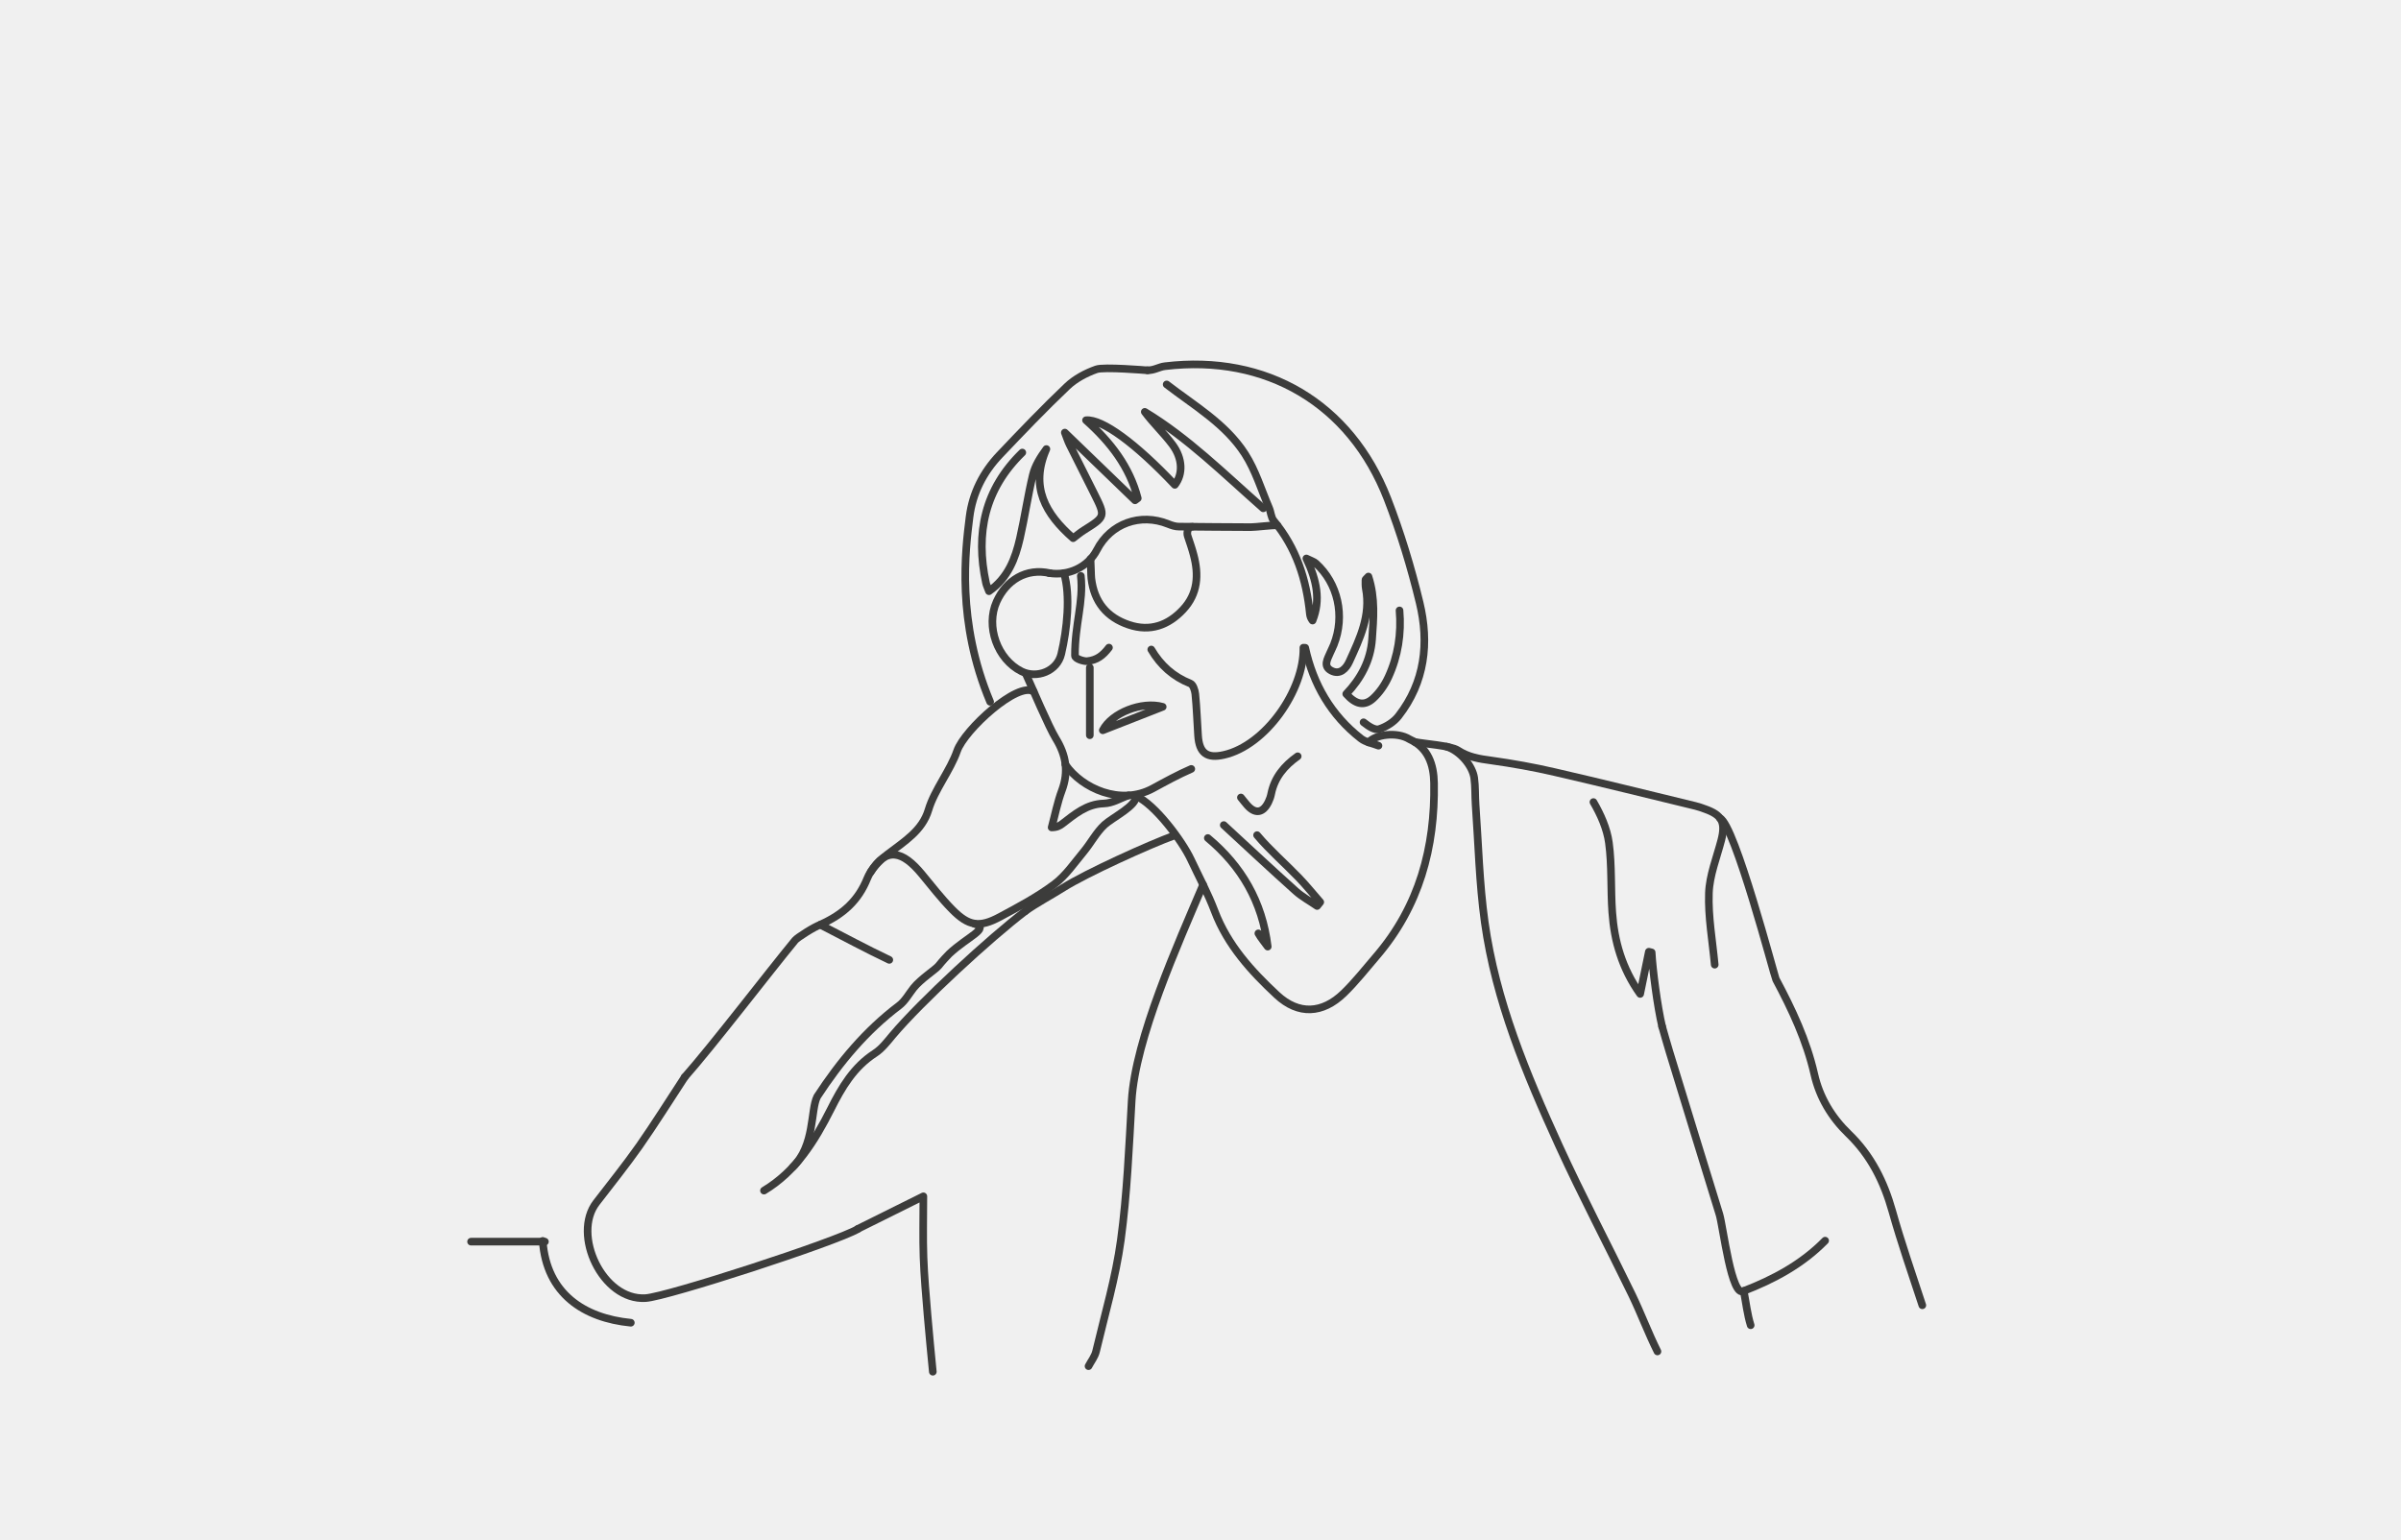
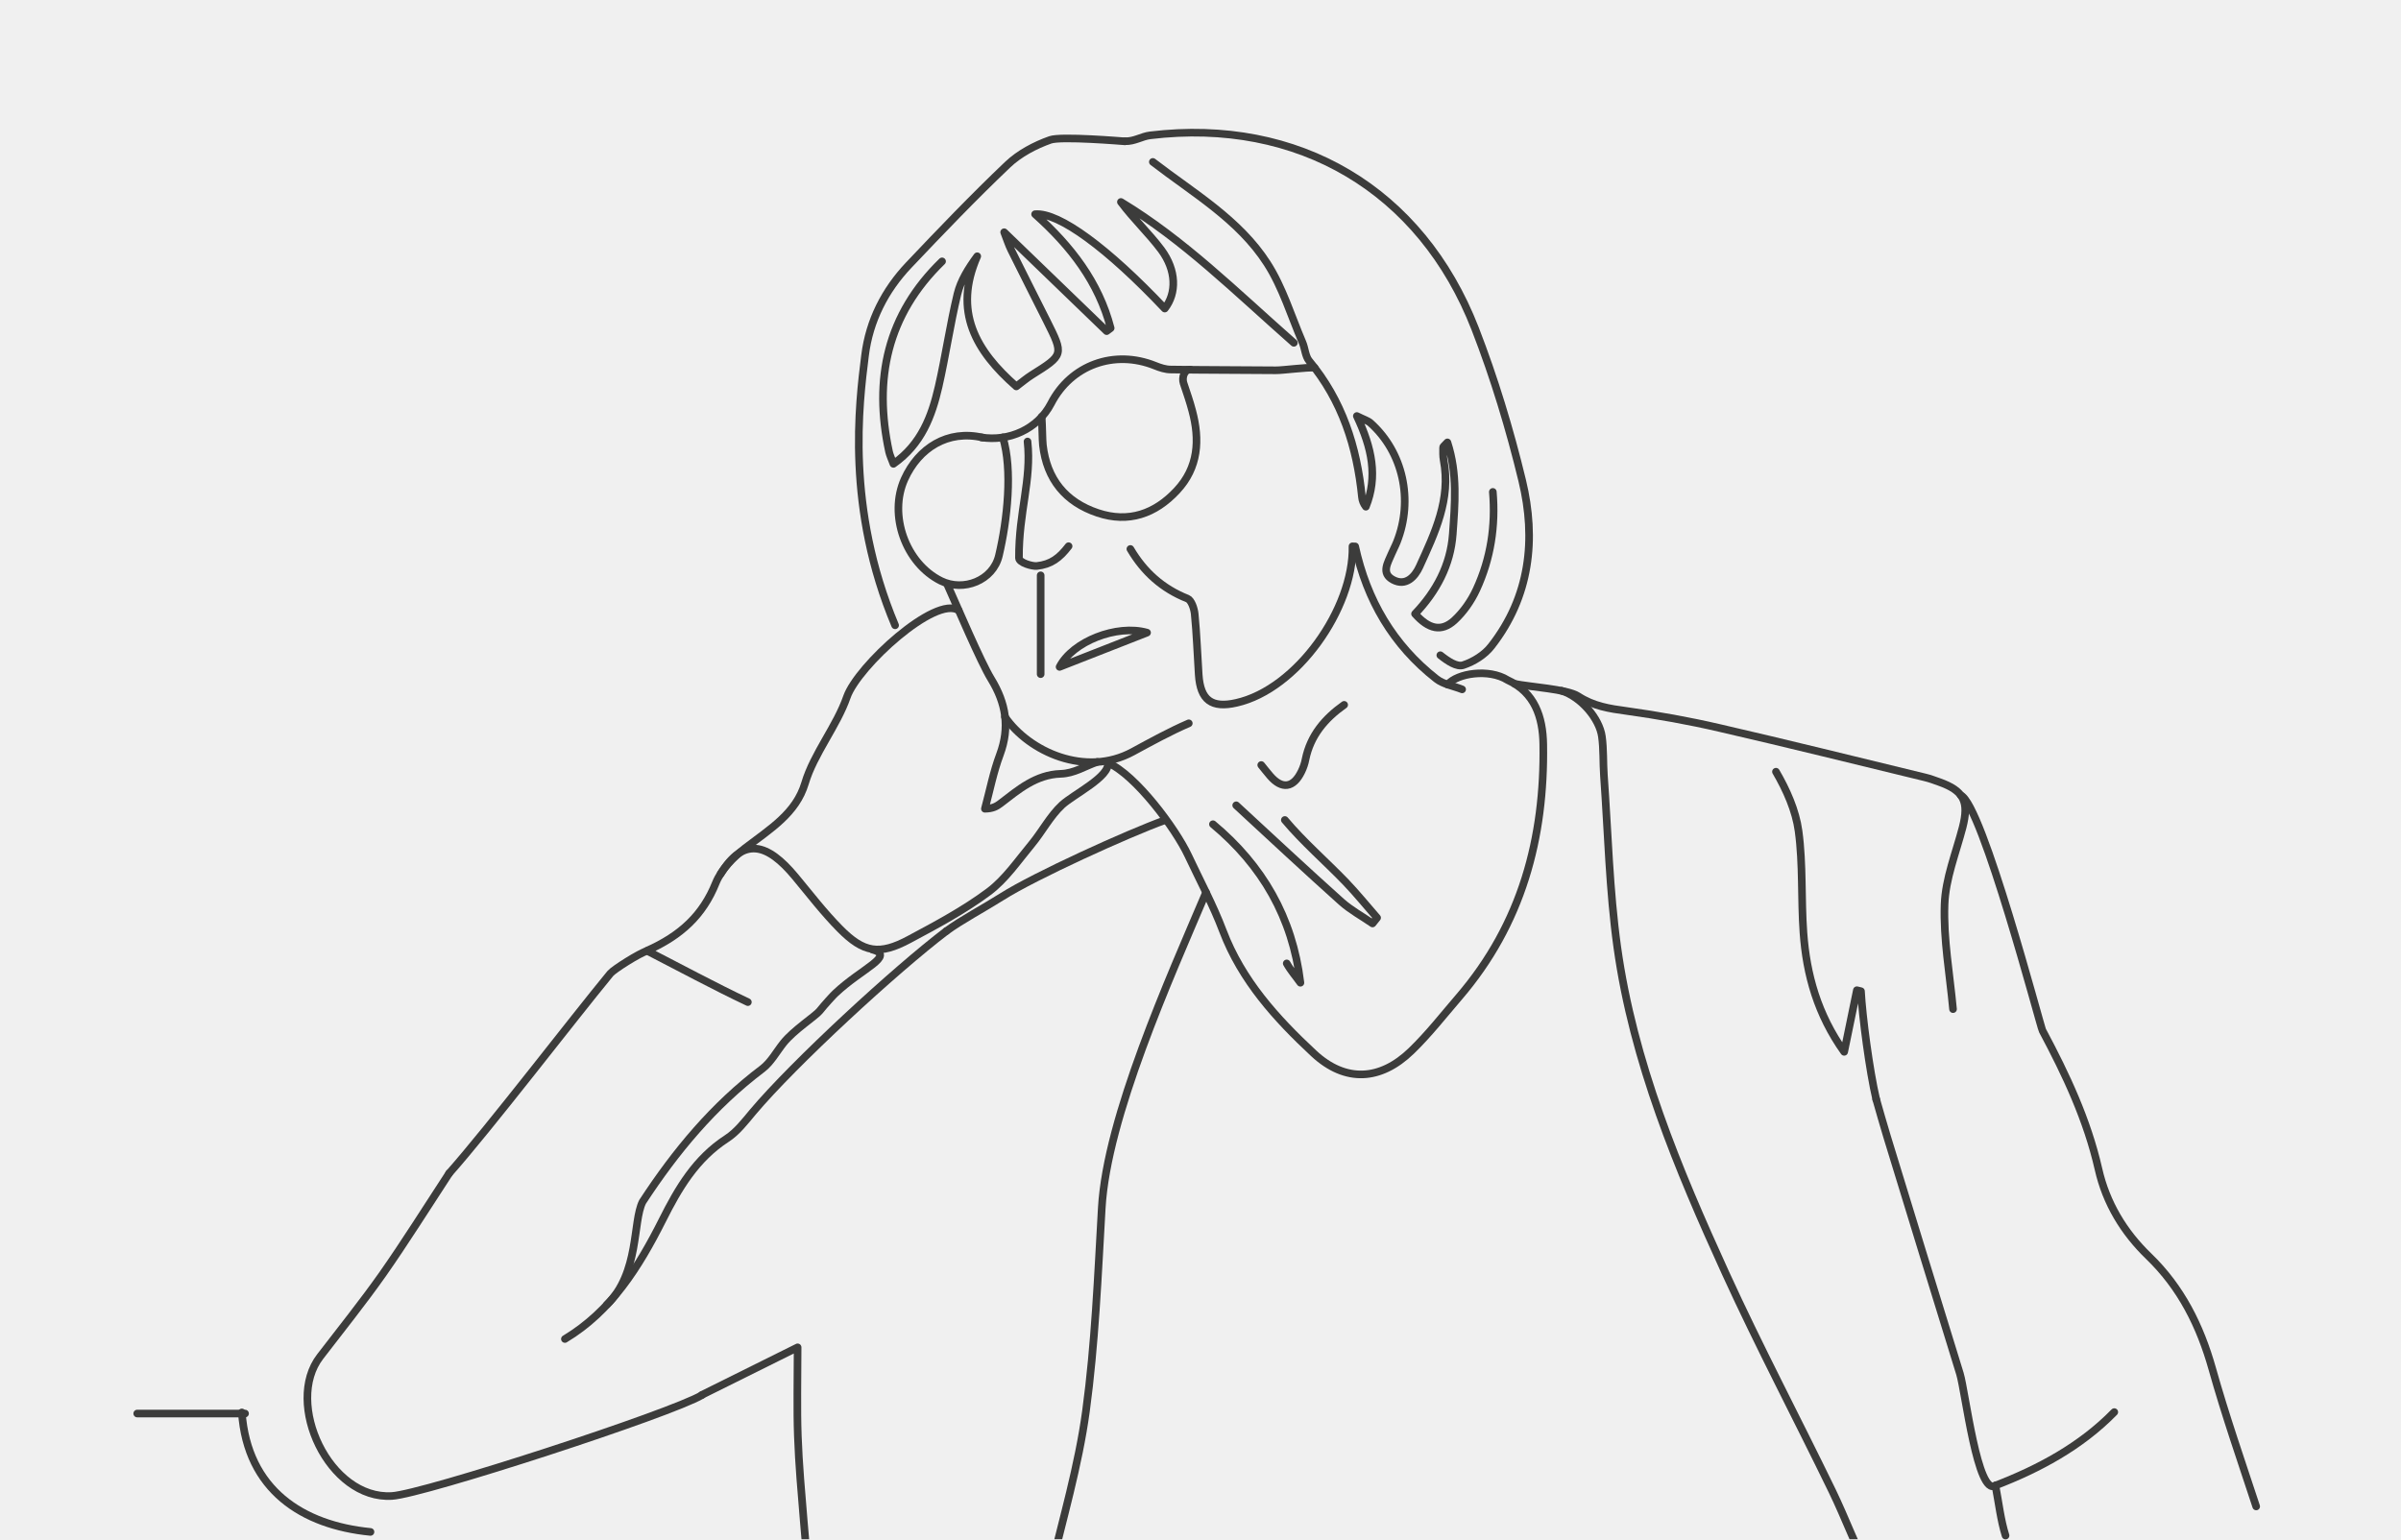
<svg xmlns="http://www.w3.org/2000/svg" width="315" height="202" viewBox="0 0 315 202" fill="none">
-   <path d="M61.801 162.95C65.031 162.95 68.261 162.95 71.491 162.95" stroke="#3C3C3B" stroke-miterlimit="10" stroke-linecap="round" stroke-linejoin="round" />
-   <path d="M148.07 104.38C146.93 104.77 146.01 105.41 144.78 105.45C142.55 105.52 140.99 106.87 139.36 108.12C139.03 108.37 138.68 108.58 137.97 108.59C138.41 106.96 138.73 105.29 139.32 103.72C140.23 101.27 139.87 99.11 138.52 96.91C137.6 95.41 135.43 90.3 134.61 88.48" stroke="#3C3C3B" stroke-miterlimit="10" stroke-linecap="round" stroke-linejoin="round" />
-   <path d="M179.55 97.43C180.4 96.41 183.26 95.97 184.93 97.02C187.37 98.13 188.101 100.34 188.141 102.78C188.281 111.22 186.201 118.95 180.591 125.49C179.181 127.13 177.84 128.85 176.29 130.35C173.5 133.05 170.361 133.22 167.521 130.58C164.151 127.44 161.05 124.03 159.36 119.58C158.48 117.25 157.29 115.04 156.23 112.78C155.11 110.39 151.531 105.55 149.021 104.46" stroke="#3C3C3B" stroke-miterlimit="10" stroke-linecap="round" stroke-linejoin="round" />
-   <path d="M171.241 85.01C172.291 89.83 174.641 93.87 178.541 96.92C179.171 97.41 180.071 97.55 180.851 97.86" stroke="#3C3C3B" stroke-miterlimit="10" stroke-linecap="round" stroke-linejoin="round" />
-   <path d="M151.041 85.24C152.261 87.32 153.931 88.81 156.171 89.7C156.521 89.84 156.771 90.59 156.821 91.08C157.001 92.89 157.061 94.72 157.181 96.54C157.331 98.83 158.341 99.58 160.571 99.07C166.021 97.84 171.11 90.59 171 85" stroke="#3C3C3B" stroke-miterlimit="10" stroke-linecap="round" stroke-linejoin="round" />
-   <path d="M141.8 75.58C142.18 79.06 141.011 81.86 141.031 86.05C141.031 86.47 142.211 86.81 142.631 86.77C143.911 86.63 144.67 86.06 145.49 84.99" stroke="#3C3C3B" stroke-miterlimit="10" stroke-linecap="round" stroke-linejoin="round" />
-   <path d="M156.42 69.12C155.89 69.09 155.65 69.83 155.82 70.34C156.14 71.29 156.4 72.05 156.6 72.82C157.3 75.43 157.16 77.92 155.21 80C153.27 82.08 150.88 82.93 148.11 82C145.21 81.03 143.53 78.98 143.18 75.9C143.13 75.47 143.13 74.23 143.07 73.35" stroke="#3C3C3B" stroke-miterlimit="10" stroke-linecap="round" stroke-linejoin="round" />
-   <path d="M153.061 50.45C156.701 53.26 160.801 55.62 163.341 59.58C164.721 61.73 165.481 64.28 166.501 66.66C166.741 67.21 166.751 67.91 167.111 68.34C170.071 71.9 171.401 76.06 171.851 80.58C171.881 80.88 171.991 81.17 172.201 81.44C173.281 78.75 172.761 76.19 171.391 73.29C172.051 73.62 172.391 73.71 172.621 73.92C175.541 76.54 176.491 80.83 174.991 84.61C174.851 84.97 174.661 85.31 174.511 85.67C174.181 86.47 173.541 87.42 174.641 88.01C175.801 88.63 176.611 87.73 177.021 86.83C178.401 83.8 179.861 80.77 179.191 77.26C179.121 76.88 179.141 76.49 179.141 76.1C179.141 76.03 179.271 75.95 179.531 75.66C180.451 78.48 180.201 81.21 180.011 83.9C179.811 86.7 178.521 89.08 176.621 91.07C177.851 92.46 178.991 92.71 180.141 91.67C180.971 90.91 181.671 89.9 182.141 88.88C183.421 86.11 183.871 83.16 183.611 80.11" stroke="#3C3C3B" stroke-miterlimit="10" stroke-linecap="round" stroke-linejoin="round" />
-   <path d="M150.541 48.59C151.421 48.62 152.051 48.15 152.831 48.06C166.121 46.46 177.161 52.94 182.021 65.44C183.741 69.87 185.131 74.47 186.251 79.1C187.521 84.37 186.951 89.52 183.481 93.97C182.881 94.75 181.891 95.37 180.951 95.68C180.381 95.87 179.571 95.33 178.891 94.79" stroke="#3C3C3B" stroke-miterlimit="10" stroke-linecap="round" stroke-linejoin="round" />
-   <path d="M134.121 59.39C129.191 64.18 127.941 69.97 129.361 76.52C129.431 76.82 129.571 77.11 129.751 77.59C132.271 75.82 133.201 73.3 133.811 70.65C134.441 67.89 134.841 65.08 135.501 62.33C135.791 61.13 136.481 60.02 137.281 58.93C135.101 63.9 137.151 67.44 140.791 70.63C141.311 70.24 141.721 69.89 142.181 69.6C145.061 67.79 145.061 67.8 143.531 64.74C142.461 62.61 141.381 60.48 140.321 58.34C140.091 57.87 139.931 57.36 139.701 56.77C142.851 59.81 145.881 62.74 148.911 65.66C149.031 65.57 149.151 65.48 149.271 65.39C148.201 61.27 145.711 58.03 142.481 55.15C144.621 54.96 149.031 58.23 154.131 63.63C155.211 62.25 155.191 60.2 153.811 58.34C152.701 56.86 151.321 55.57 150.191 54.05C155.841 57.46 160.511 62.11 165.731 66.71" stroke="#3C3C3B" stroke-miterlimit="10" stroke-linecap="round" stroke-linejoin="round" />
-   <path d="M129.901 92.1C125.471 81.57 126.651 72.22 127.201 67.84C127.591 64.72 128.981 61.99 131.131 59.72C134.031 56.66 136.951 53.61 140.011 50.7C141.061 49.7 142.461 48.96 143.841 48.47C144.811 48.12 150.381 48.59 150.551 48.6" stroke="#3C3C3B" stroke-miterlimit="10" stroke-linecap="round" stroke-linejoin="round" />
-   <path d="M89.82 141.37C93.49 137.22 100.79 127.68 104.31 123.4C104.61 123.03 106.94 121.56 107.61 121.37" stroke="#3C3C3B" stroke-miterlimit="10" stroke-linecap="round" stroke-linejoin="round" />
-   <path d="M112.55 161.29C109.77 162.95 87.54 170.19 84.691 170.36C79.04 170.71 75.01 162.02 78.24 157.83C80.13 155.37 82.081 152.94 83.871 150.4C85.9 147.5 87.781 144.49 89.831 141.36" stroke="#3C3C3B" stroke-miterlimit="10" stroke-linecap="round" stroke-linejoin="round" />
-   <path d="M104.001 153.17C106.941 150.31 106.311 145.7 107.211 143.92C110.181 139.37 113.601 135.26 117.961 131.97C118.741 131.38 119.241 130.43 119.871 129.64C120.801 128.48 122.741 127.23 123.121 126.76C123.591 126.17 124.391 125.3 124.541 125.17C126.941 122.91 129.971 121.81 127.841 121.24" stroke="#3C3C3B" stroke-miterlimit="10" stroke-linecap="round" stroke-linejoin="round" />
-   <path d="M134.5 119.59C129.94 123.05 120.82 131.45 117.11 135.86C116.4 136.71 115.691 137.64 114.781 138.23C111.991 140.04 110.43 142.7 108.99 145.57C106.88 149.76 104.41 153.74 100.23 156.25" stroke="#3C3C3B" stroke-miterlimit="10" stroke-linecap="round" stroke-linejoin="round" />
-   <path d="M154.141 109.62C150.821 110.82 142.5 114.599 139.511 116.49C137.851 117.54 135.841 118.6 134.501 119.59" stroke="#3C3C3B" stroke-miterlimit="10" stroke-linecap="round" stroke-linejoin="round" />
-   <path d="M114.23 114.44C116.29 111.07 118.44 111.7 120.92 114.69C122.23 116.27 123.49 117.91 124.93 119.37C127.08 121.55 128.5 121.77 131.18 120.33C133.63 119.02 136.1 117.7 138.31 116.05C139.82 114.92 140.94 113.26 142.17 111.78C143.12 110.63 143.83 109.24 144.91 108.24C145.96 107.28 149.25 105.68 149.01 104.45" stroke="#3C3C3B" stroke-miterlimit="10" stroke-linecap="round" stroke-linejoin="round" />
-   <path d="M135.611 90.76C133.541 89.38 126.541 95.77 125.571 98.54C124.671 101.14 122.591 103.66 121.811 106.29C121.001 109 118.711 110.38 116.421 112.13C115.361 112.95 114.281 114.05 113.791 115.26C112.631 118.15 110.661 119.99 107.601 121.35C110.621 122.9 113.611 124.52 116.671 125.97" stroke="#3C3C3B" stroke-miterlimit="10" stroke-linecap="round" stroke-linejoin="round" />
-   <path d="M142.98 96.49C142.98 94.89 142.98 93.35 142.98 91.81C142.98 90.29 142.98 88.77 142.98 87.61" stroke="#3C3C3B" stroke-miterlimit="10" stroke-linecap="round" stroke-linejoin="round" />
-   <path d="M165.091 122.49C165.431 123.11 165.911 123.65 166.321 124.23C165.611 118.34 162.891 113.67 158.461 109.98M160.551 108.28C163.691 111.18 166.821 114.1 170.001 116.95C170.841 117.7 171.861 118.25 172.801 118.9C172.941 118.73 173.071 118.56 173.211 118.39C172.271 117.32 171.381 116.21 170.391 115.18C168.581 113.3 166.591 111.59 164.921 109.6M162.801 104.66C163.071 104.99 163.321 105.32 163.601 105.64C164.661 106.87 165.691 106.73 166.411 105.25C166.581 104.9 166.711 104.53 166.781 104.15C167.221 102.01 168.501 100.49 170.251 99.25" stroke="#3C3C3B" stroke-miterlimit="10" stroke-linecap="round" stroke-linejoin="round" />
-   <path d="M139.771 100.33C141.941 103.48 147.02 105.77 151.25 103.47C152.91 102.57 154.56 101.66 156.29 100.91" stroke="#3C3C3B" stroke-miterlimit="10" stroke-linecap="round" stroke-linejoin="round" />
-   <path d="M137.641 75.21C140.121 75.61 142.721 74.47 143.911 72.17C145.701 68.69 149.601 67.29 153.271 68.77C153.711 68.95 154.201 69.11 154.671 69.11C157.811 69.16 160.951 69.15 164.101 69.18C164.731 69.19 166.911 68.89 167.591 68.95" stroke="#3C3C3B" stroke-miterlimit="10" stroke-linecap="round" stroke-linejoin="round" />
-   <path d="M137.781 75.23C134.621 74.49 132.011 76.17 130.751 78.96C129.291 82.19 130.841 86.53 134.021 88.11C136.041 89.11 138.701 88.08 139.231 85.83C139.991 82.62 140.471 78.12 139.581 75.21" stroke="#3C3C3B" stroke-miterlimit="10" stroke-linecap="round" stroke-linejoin="round" />
-   <path d="M152.541 92.76C149.821 91.99 145.841 93.56 144.681 95.84C147.501 94.73 150.021 93.75 152.541 92.76Z" stroke="#3C3C3B" stroke-miterlimit="10" stroke-linecap="round" stroke-linejoin="round" />
-   <path d="M157.841 116.11C154.571 123.82 148.941 136.29 148.471 144.47C148.121 150.57 147.871 156.69 147.051 162.73C146.381 167.66 144.951 172.48 143.801 177.34C143.641 178.03 143.151 178.64 142.811 179.29M122.381 180.02C122.151 177.55 121.891 175.08 121.691 172.61C121.481 170.06 121.251 167.52 121.161 164.97C121.071 162.45 121.141 159.91 121.141 157C117.931 158.6 115.231 159.94 112.531 161.28" stroke="#3C3C3B" stroke-miterlimit="10" stroke-linecap="round" stroke-linejoin="round" />
-   <path d="M217.451 177.36C216.241 174.93 215.291 172.37 214.111 169.92C210.941 163.38 207.541 156.94 204.521 150.33C200.231 140.92 196.231 131.36 194.791 121.02C194.081 115.92 193.961 110.74 193.591 105.59C193.511 104.43 193.571 103.25 193.411 102.1C193.191 100.5 191.561 98.55 189.781 97.98" stroke="#3C3C3B" stroke-miterlimit="10" stroke-linecap="round" stroke-linejoin="round" />
-   <path d="M239.45 162.82C236.42 165.92 232.661 167.92 228.771 169.42C229.081 171.03 229.241 172.52 229.681 173.92" stroke="#3C3C3B" stroke-miterlimit="10" stroke-linecap="round" stroke-linejoin="round" />
-   <path d="M218.061 134.71C218.381 135.82 218.691 136.94 219.031 138.05C221.211 145.16 223.381 152.27 225.581 159.37C226.061 160.93 227.181 170.48 228.771 169.41" stroke="#3C3C3B" stroke-miterlimit="10" stroke-linecap="round" stroke-linejoin="round" />
-   <path d="M218.061 134.71C217.451 132.14 216.811 127.24 216.691 124.99C216.571 124.96 216.441 124.93 216.321 124.9C215.961 126.66 215.601 128.42 215.181 130.44C212.791 127.08 211.791 123.51 211.521 119.73C211.301 116.69 211.491 113.6 211.081 110.59C210.831 108.75 210.001 106.89 209.051 105.26" stroke="#3C3C3B" stroke-miterlimit="10" stroke-linecap="round" stroke-linejoin="round" />
-   <path d="M185.581 97.36C186.801 97.63 190.291 97.83 191.271 98.47C192.661 99.38 194.081 99.59 195.631 99.8C198.431 100.19 201.231 100.69 203.981 101.33C210.151 102.75 216.291 104.28 222.441 105.77C222.871 105.87 223.291 106.03 223.711 106.18C225.941 106.97 226.421 107.95 225.821 110.27C225.221 112.57 224.281 114.88 224.201 117.2C224.091 120.32 224.671 123.46 224.961 126.6" stroke="#3C3C3B" stroke-miterlimit="10" stroke-linecap="round" stroke-linejoin="round" />
-   <path d="M252.2 171.3C250.85 167.19 249.43 163.11 248.26 158.95C247.17 155.07 245.46 151.63 242.54 148.81C240.3 146.65 238.72 144.03 238.03 140.98C237.02 136.55 235.12 132.5 233 128.53C232.81 128.18 227.58 108.18 225.65 107.38" stroke="#3C3C3B" stroke-miterlimit="10" stroke-linecap="round" stroke-linejoin="round" />
-   <path d="M71.201 162.85C71.701 169.81 76.641 172.99 82.761 173.59" stroke="#3C3C3B" stroke-miterlimit="10" stroke-linecap="round" stroke-linejoin="round" />
+   <g clip-path="url(#clip0_173_312)">
+     <path d="M18.002 185.507C22.718 185.507 27.434 185.507 32.15 185.507" stroke="#3C3C3B" stroke-miterlimit="10" stroke-linecap="round" stroke-linejoin="round" />
+     <path d="M143.962 99.991C142.298 100.56 140.955 101.495 139.159 101.553C135.903 101.655 133.625 103.626 131.245 105.451C130.763 105.817 130.252 106.123 129.215 106.138C129.858 103.758 130.325 101.319 131.187 99.027C132.515 95.45 131.99 92.296 130.019 89.084C128.675 86.894 125.507 79.433 124.31 76.776" stroke="#3C3C3B" stroke-miterlimit="10" stroke-linecap="round" stroke-linejoin="round" />
+     <path d="M189.926 89.843C191.167 88.354 195.343 87.711 197.781 89.245C201.343 90.865 202.409 94.092 202.468 97.655C202.672 109.978 199.635 121.264 191.444 130.813C189.386 133.207 187.429 135.719 185.166 137.909C181.092 141.851 176.508 142.099 172.361 138.245C167.441 133.66 162.914 128.681 160.447 122.184C159.162 118.782 157.424 115.555 155.877 112.255C154.241 108.766 149.014 101.699 145.35 100.107" stroke="#3C3C3B" stroke-miterlimit="10" stroke-linecap="round" stroke-linejoin="round" />
+     <path d="M177.793 71.709C179.326 78.747 182.757 84.645 188.452 89.099C189.371 89.814 190.685 90.018 191.824 90.471" stroke="#3C3C3B" stroke-miterlimit="10" stroke-linecap="round" stroke-linejoin="round" />
+     <path d="M148.3 72.045C150.081 75.082 152.519 77.257 155.79 78.557C156.301 78.761 156.666 79.856 156.739 80.572C157.002 83.215 157.089 85.886 157.265 88.544C157.484 91.887 158.958 92.982 162.214 92.238C170.172 90.442 177.602 79.856 177.441 71.695" stroke="#3C3C3B" stroke-miterlimit="10" stroke-linecap="round" stroke-linejoin="round" />
+     <path d="M134.807 57.941C135.362 63.022 133.654 67.11 133.683 73.228C133.683 73.841 135.406 74.337 136.019 74.279C137.888 74.074 138.998 73.242 140.195 71.68" stroke="#3C3C3B" stroke-miterlimit="10" stroke-linecap="round" stroke-linejoin="round" />
+     <path d="M156.154 48.508C155.38 48.465 155.03 49.545 155.278 50.29C155.745 51.677 156.125 52.786 156.417 53.911C157.439 57.721 157.235 61.357 154.387 64.394C151.555 67.431 148.065 68.672 144.021 67.314C139.787 65.898 137.334 62.905 136.823 58.408C136.75 57.78 136.75 55.969 136.662 54.685" stroke="#3C3C3B" stroke-miterlimit="10" stroke-linecap="round" stroke-linejoin="round" />
+     <path d="M151.248 21.249C156.563 25.352 162.549 28.797 166.258 34.579C168.273 37.718 169.382 41.442 170.871 44.917C171.222 45.72 171.236 46.742 171.762 47.37C176.084 52.567 178.026 58.641 178.683 65.241C178.727 65.679 178.887 66.102 179.194 66.497C180.771 62.569 180.012 58.831 178.011 54.597C178.975 55.079 179.471 55.21 179.807 55.517C184.071 59.342 185.458 65.606 183.268 71.125C183.063 71.651 182.786 72.147 182.567 72.673C182.085 73.841 181.15 75.228 182.757 76.089C184.45 76.995 185.633 75.68 186.232 74.366C188.246 69.942 190.378 65.518 189.4 60.394C189.298 59.839 189.327 59.269 189.327 58.7C189.327 58.598 189.517 58.481 189.896 58.057C191.24 62.175 190.875 66.161 190.597 70.088C190.305 74.177 188.422 77.652 185.647 80.557C187.443 82.587 189.108 82.952 190.787 81.433C191.999 80.323 193.021 78.849 193.707 77.359C195.576 73.315 196.233 69.008 195.853 64.555" stroke="#3C3C3B" stroke-miterlimit="10" stroke-linecap="round" stroke-linejoin="round" />
+     <path d="M147.569 18.533C148.854 18.577 149.774 17.891 150.913 17.759C170.317 15.423 186.437 24.884 193.533 43.135C196.044 49.603 198.073 56.32 199.709 63.08C201.563 70.775 200.731 78.294 195.664 84.791C194.788 85.93 193.343 86.835 191.97 87.288C191.138 87.566 189.955 86.777 188.963 85.989" stroke="#3C3C3B" stroke-miterlimit="10" stroke-linecap="round" stroke-linejoin="round" />
+     <path d="M123.595 34.302C116.397 41.296 114.572 49.749 116.645 59.313C116.747 59.751 116.952 60.174 117.214 60.875C120.894 58.291 122.252 54.611 123.142 50.742C124.062 46.712 124.646 42.61 125.61 38.594C126.033 36.842 127.041 35.222 128.209 33.63C125.026 40.887 128.019 46.056 133.334 50.713C134.093 50.144 134.691 49.633 135.363 49.209C139.568 46.566 139.568 46.581 137.334 42.113C135.772 39.003 134.195 35.893 132.647 32.769C132.312 32.083 132.078 31.338 131.742 30.476C136.341 34.915 140.765 39.193 145.189 43.456C145.365 43.325 145.54 43.194 145.715 43.062C144.153 37.047 140.517 32.316 135.801 28.111C138.926 27.834 145.365 32.608 152.811 40.493C154.388 38.478 154.359 35.484 152.344 32.769C150.723 30.608 148.708 28.724 147.058 26.505C155.308 31.484 162.126 38.273 169.748 44.99" stroke="#3C3C3B" stroke-miterlimit="10" stroke-linecap="round" stroke-linejoin="round" />
+     <path d="M117.433 82.061C110.965 66.686 112.688 53.035 113.491 46.639C114.06 42.084 116.09 38.098 119.229 34.784C123.463 30.316 127.727 25.863 132.194 21.614C133.728 20.154 135.772 19.073 137.787 18.358C139.203 17.847 147.335 18.533 147.584 18.548" stroke="#3C3C3B" stroke-miterlimit="10" stroke-linecap="round" stroke-linejoin="round" />
+     <path d="M58.913 153.999C64.272 147.94 74.93 134.011 80.07 127.761C80.508 127.221 83.91 125.075 84.888 124.797" stroke="#3C3C3B" stroke-miterlimit="10" stroke-linecap="round" stroke-linejoin="round" />
+     <path d="M92.1 183.084C88.041 185.507 55.584 196.078 51.422 196.327C43.173 196.838 37.289 184.15 42.005 178.032C44.764 174.44 47.611 170.892 50.225 167.184C53.189 162.949 55.934 158.554 58.927 153.984" stroke="#3C3C3B" stroke-miterlimit="10" stroke-linecap="round" stroke-linejoin="round" />
+     <path d="M79.617 171.228C83.91 167.052 82.99 160.321 84.304 157.722C88.641 151.079 93.634 145.078 100 140.274C101.139 139.413 101.869 138.026 102.789 136.872C104.146 135.179 106.979 133.354 107.534 132.667C108.22 131.806 109.388 130.536 109.607 130.346C113.111 127.046 117.535 125.44 114.425 124.608" stroke="#3C3C3B" stroke-miterlimit="10" stroke-linecap="round" stroke-linejoin="round" />
+     <path d="M124.149 122.198C117.491 127.25 104.175 139.515 98.758 145.954C97.722 147.195 96.685 148.553 95.356 149.414C91.283 152.057 89.005 155.941 86.903 160.131C83.822 166.249 80.215 172.06 74.112 175.725" stroke="#3C3C3B" stroke-miterlimit="10" stroke-linecap="round" stroke-linejoin="round" />
+     <path d="M152.825 107.642C147.978 109.394 135.829 114.912 131.464 117.672C129.041 119.205 126.106 120.753 124.149 122.199" stroke="#3C3C3B" stroke-miterlimit="10" stroke-linecap="round" stroke-linejoin="round" />
+     <path d="M94.554 114.679C97.561 109.759 100.701 110.678 104.322 115.044C106.234 117.351 108.074 119.745 110.177 121.877C113.316 125.06 115.389 125.381 119.302 123.279C122.879 121.366 126.486 119.439 129.712 117.03C131.917 115.38 133.552 112.956 135.348 110.795C136.735 109.116 137.772 107.087 139.349 105.627C140.882 104.225 145.686 101.889 145.335 100.093" stroke="#3C3C3B" stroke-miterlimit="10" stroke-linecap="round" stroke-linejoin="round" />
+     <path d="M125.77 80.105C122.747 78.09 112.527 87.419 111.111 91.464C109.797 95.26 106.76 98.939 105.621 102.779C104.438 106.736 101.095 108.751 97.751 111.306C96.203 112.504 94.626 114.11 93.911 115.876C92.217 120.096 89.341 122.782 84.873 124.768C89.282 127.031 93.648 129.397 98.116 131.514" stroke="#3C3C3B" stroke-miterlimit="10" stroke-linecap="round" stroke-linejoin="round" />
+     <path d="M136.53 88.471C136.53 86.135 136.53 83.886 136.53 81.638C136.53 79.418 136.53 77.199 136.53 75.505" stroke="#3C3C3B" stroke-miterlimit="10" stroke-linecap="round" stroke-linejoin="round" />
+     <path d="M168.813 126.433C169.31 127.338 170.01 128.126 170.609 128.973C169.572 120.373 165.601 113.555 159.133 108.167M162.184 105.685C166.769 109.919 171.339 114.183 175.982 118.344C177.209 119.439 178.698 120.242 180.07 121.191C180.275 120.943 180.465 120.695 180.669 120.446C179.296 118.884 177.997 117.263 176.552 115.76C173.909 113.015 171.003 110.518 168.565 107.612M165.469 100.4C165.864 100.881 166.229 101.363 166.638 101.831C168.185 103.626 169.689 103.422 170.74 101.261C170.989 100.75 171.178 100.21 171.281 99.655C171.923 96.531 173.792 94.311 176.347 92.501" stroke="#3C3C3B" stroke-miterlimit="10" stroke-linecap="round" stroke-linejoin="round" />
+     <path d="M131.844 94.077C135.012 98.677 142.429 102.02 148.605 98.662C151.029 97.348 153.438 96.019 155.964 94.924" stroke="#3C3C3B" stroke-miterlimit="10" stroke-linecap="round" stroke-linejoin="round" />
+     <path d="M128.734 57.4C132.355 57.984 136.152 56.32 137.889 52.962C140.503 47.881 146.197 45.837 151.555 47.997C152.198 48.26 152.913 48.494 153.599 48.494C158.184 48.567 162.769 48.552 167.368 48.596C168.288 48.611 171.471 48.173 172.464 48.26" stroke="#3C3C3B" stroke-miterlimit="10" stroke-linecap="round" stroke-linejoin="round" />
+     <path d="M128.938 57.43C124.325 56.349 120.514 58.802 118.674 62.876C116.542 67.592 118.806 73.928 123.449 76.235C126.398 77.695 130.282 76.192 131.056 72.906C132.165 68.219 132.866 61.649 131.567 57.4" stroke="#3C3C3B" stroke-miterlimit="10" stroke-linecap="round" stroke-linejoin="round" />
+     <path d="M150.489 83.025C146.517 81.9 140.706 84.193 139.013 87.522C143.13 85.901 146.809 84.47 150.489 83.025Z" stroke="#3C3C3B" stroke-miterlimit="10" stroke-linecap="round" stroke-linejoin="round" />
+     <path d="M158.228 117.117C153.454 128.375 145.234 146.582 144.547 158.525C144.036 167.432 143.671 176.367 142.474 185.186C141.496 192.384 139.408 199.422 137.729 206.518C137.495 207.525 136.78 208.416 136.283 209.365M106.454 210.431C106.118 206.825 105.739 203.218 105.447 199.612C105.14 195.889 104.804 192.18 104.673 188.457C104.541 184.777 104.644 181.069 104.644 176.82C99.957 179.156 96.014 181.113 92.072 183.069" stroke="#3C3C3B" stroke-miterlimit="10" stroke-linecap="round" stroke-linejoin="round" />
+     <path d="M245.264 206.547C243.497 202.999 242.11 199.261 240.387 195.684C235.758 186.135 230.794 176.732 226.385 167.081C220.121 153.342 214.281 139.384 212.178 124.287C211.142 116.84 210.966 109.277 210.426 101.758C210.309 100.064 210.397 98.341 210.163 96.662C209.842 94.326 207.462 91.478 204.863 90.646" stroke="#3C3C3B" stroke-miterlimit="10" stroke-linecap="round" stroke-linejoin="round" />
+     <path d="M277.384 185.318C272.96 189.844 267.47 192.764 261.79 194.954C262.243 197.305 262.476 199.48 263.119 201.524" stroke="#3C3C3B" stroke-miterlimit="10" stroke-linecap="round" stroke-linejoin="round" />
+     <path d="M246.153 144.275C246.621 145.896 247.073 147.531 247.57 149.151C250.753 159.533 253.921 169.914 257.133 180.28C257.834 182.558 259.469 196.502 261.791 194.939" stroke="#3C3C3B" stroke-miterlimit="10" stroke-linecap="round" stroke-linejoin="round" />
+     <path d="M246.153 144.275C245.263 140.523 244.328 133.368 244.153 130.083C243.978 130.039 243.788 129.995 243.613 129.952C243.087 132.521 242.562 135.091 241.948 138.04C238.459 133.135 236.999 127.922 236.604 122.403C236.283 117.964 236.561 113.453 235.962 109.058C235.597 106.371 234.385 103.656 232.998 101.276" stroke="#3C3C3B" stroke-miterlimit="10" stroke-linecap="round" stroke-linejoin="round" />
+     <path d="M198.73 89.741C200.512 90.135 205.607 90.427 207.038 91.362C209.068 92.69 211.141 92.997 213.404 93.304C217.492 93.873 221.581 94.603 225.596 95.538C234.604 97.611 243.569 99.845 252.549 102.02C253.177 102.166 253.79 102.4 254.403 102.619C257.659 103.772 258.36 105.203 257.484 108.591C256.608 111.949 255.235 115.322 255.119 118.709C254.958 123.264 255.805 127.849 256.228 132.434" stroke="#3C3C3B" stroke-miterlimit="10" stroke-linecap="round" stroke-linejoin="round" />
+     <path d="M296 197.699C294.029 191.698 291.956 185.741 290.248 179.667C288.656 174.002 286.159 168.979 281.896 164.862C278.625 161.708 276.319 157.883 275.311 153.43C273.836 146.961 271.062 141.048 267.967 135.252C267.689 134.741 260.053 105.539 257.235 104.371" stroke="#3C3C3B" stroke-miterlimit="10" stroke-linecap="round" stroke-linejoin="round" />
+     <path d="M31.727 185.361C32.458 195.524 39.67 200.167 48.606 201.043" stroke="#3C3C3B" stroke-miterlimit="10" stroke-linecap="round" stroke-linejoin="round" />
+   </g>
+   <defs>
+     <clipPath id="clip0_173_312">
+       <rect width="315" height="202" fill="white" />
+     </clipPath>
+   </defs>
</svg>
